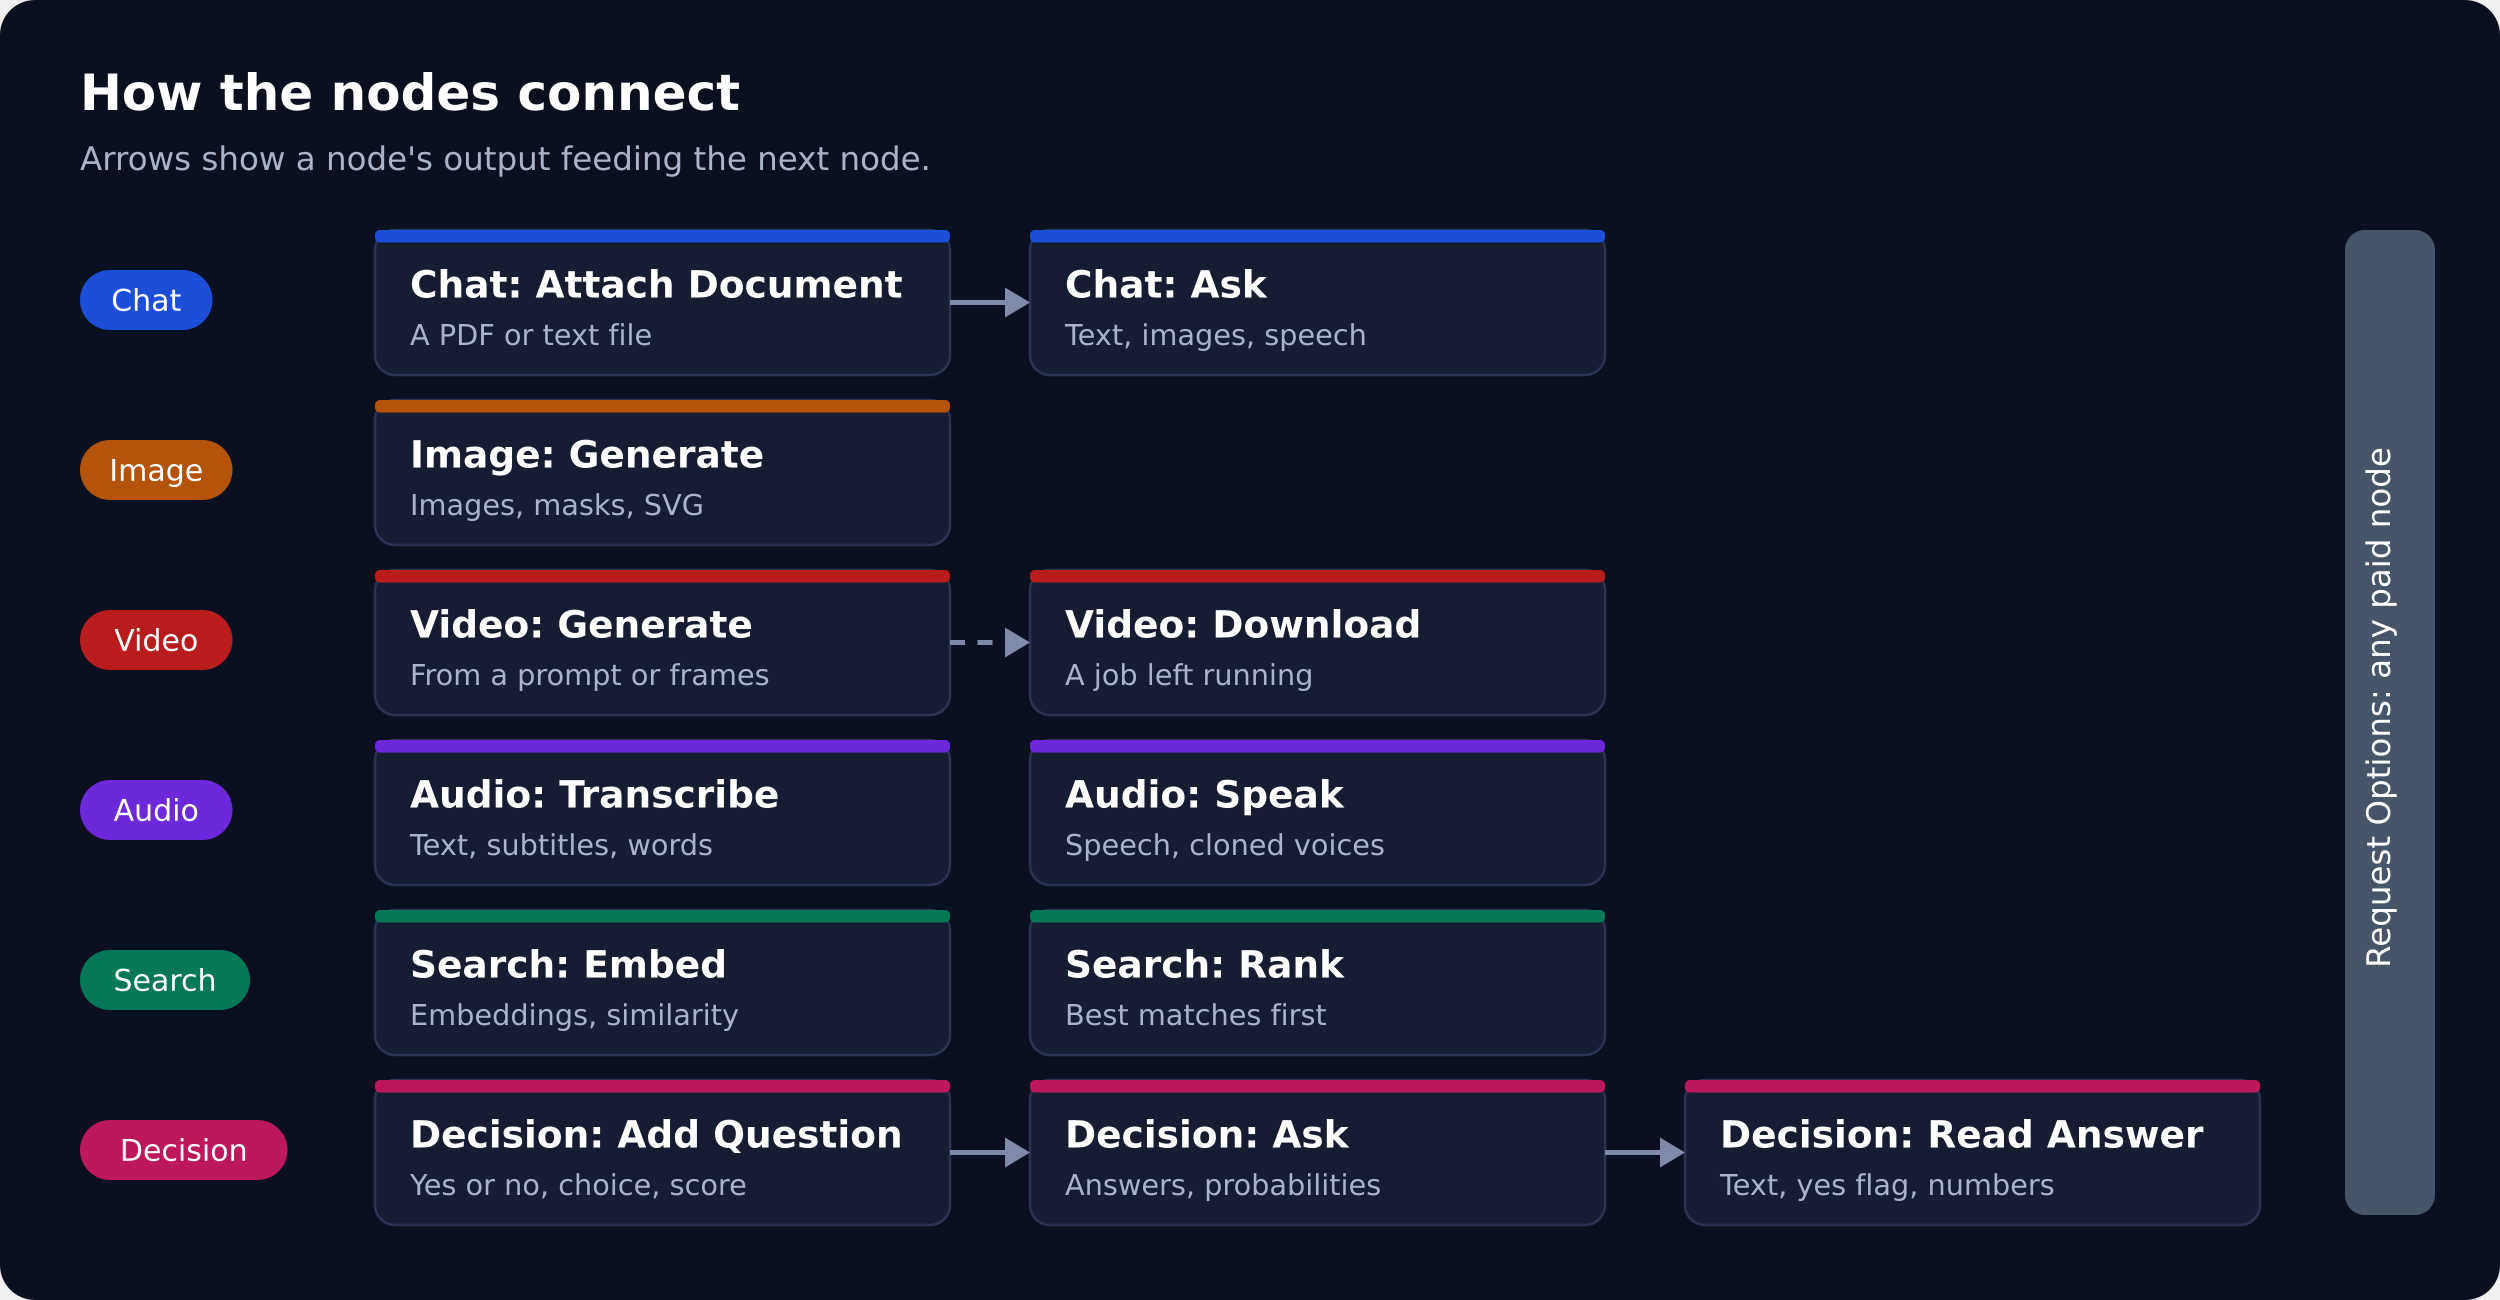
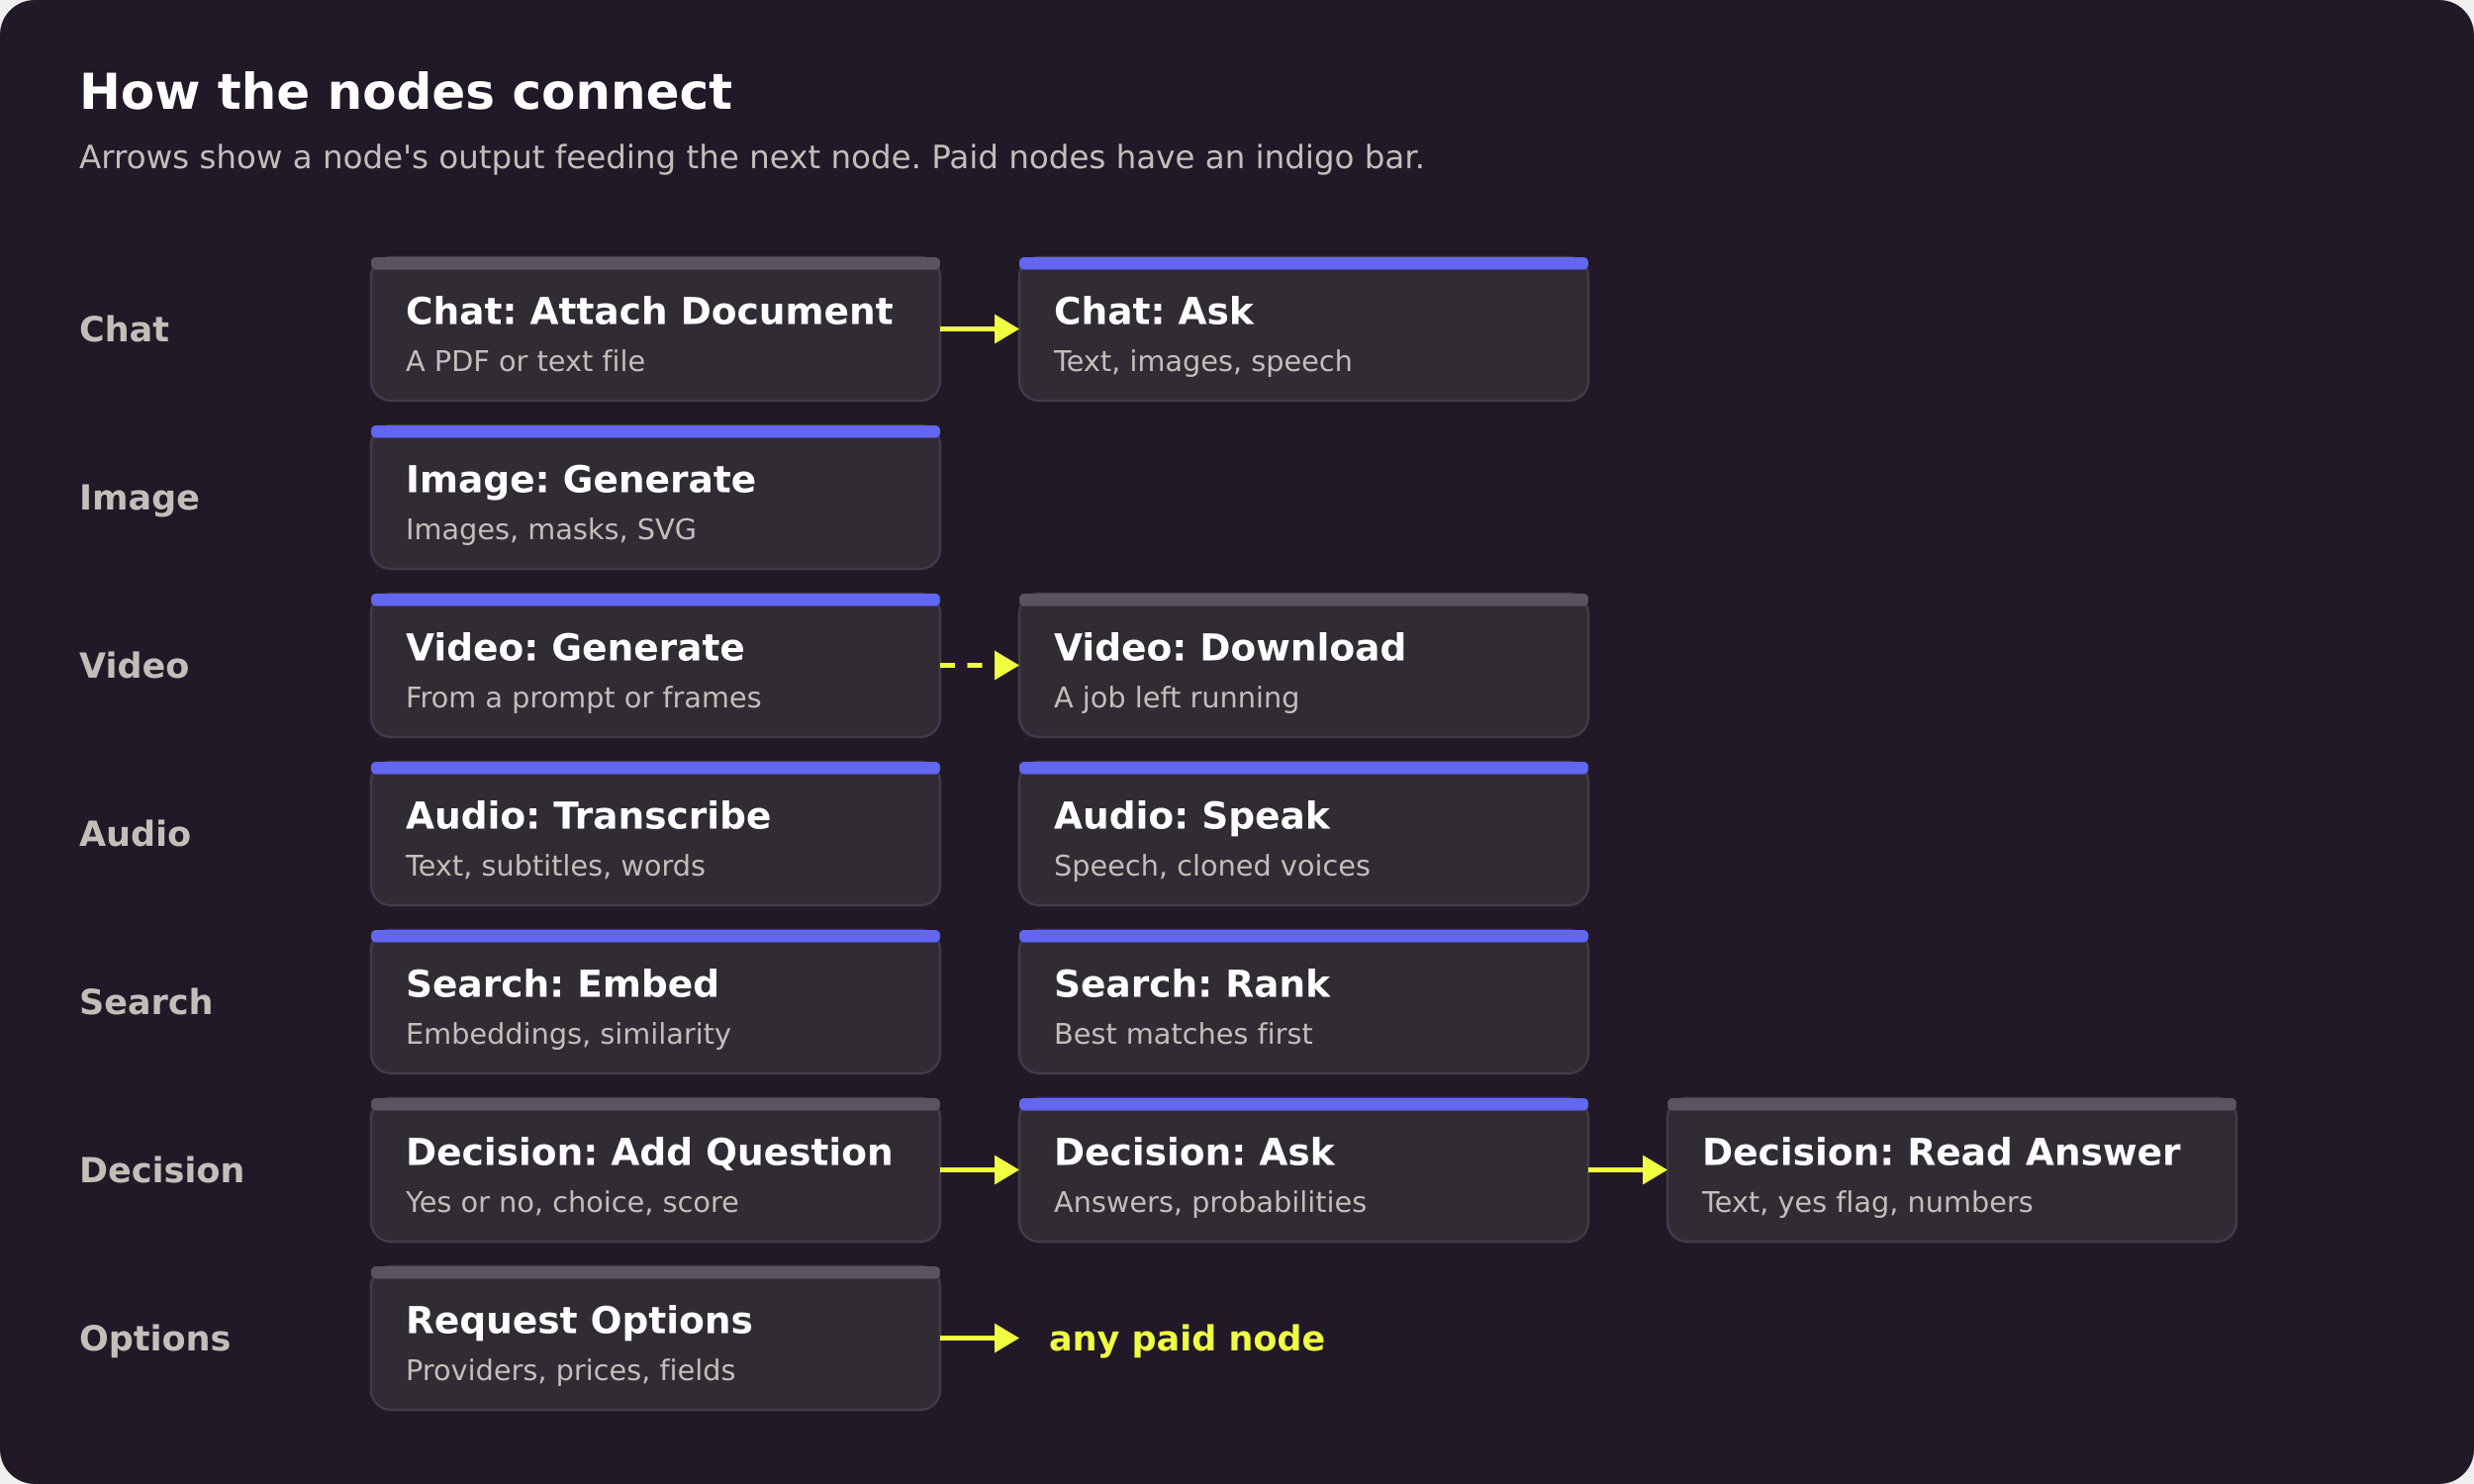
- <svg xmlns="http://www.w3.org/2000/svg" width="1000" height="520" viewBox="0 0 1000 520" role="img" aria-label="Node map: Chat: Attach Document feeds Chat: Ask; Video: Download collects a job Video: Generate left running; Decision: Add Question feeds Decision: Ask, which feeds Decision: Read Answer; Request Options feeds any paid node.">
-   <rect width="1000" height="520" rx="14" fill="#0B1020" />
+ <svg xmlns="http://www.w3.org/2000/svg" width="1000" height="600" viewBox="0 0 1000 600" role="img" aria-label="Node map. Chat: Attach Document feeds Chat: Ask. Video: Download collects a job that Video: Generate left running. Decision: Add Question feeds Decision: Ask, which feeds Decision: Read Answer. Request Options feeds any paid node. Paid nodes have an indigo bar.">
+   <rect width="1000" height="600" rx="14" fill="#211927" />
  <text x="32" y="44" font-family="Verdana, 'DejaVu Sans', Arial, sans-serif" font-size="20" font-weight="bold" fill="#FFFFFF" text-anchor="start">How the nodes connect</text>
-   <text x="32" y="68" font-family="Verdana, 'DejaVu Sans', Arial, sans-serif" font-size="13" font-weight="normal" fill="#AAB4C8" text-anchor="start">Arrows show a node's output feeding the next node.</text>
-   <rect x="32" y="108" width="53" height="24" rx="12" fill="#1D4ED8" />
-   <text x="58.5" y="124.32" font-family="Verdana, 'DejaVu Sans', Arial, sans-serif" font-size="12" font-weight="normal" fill="#FFFFFF" text-anchor="middle" textLength="29" lengthAdjust="spacingAndGlyphs">Chat</text>
-   <rect x="150" y="92" width="230" height="58" rx="8" fill="#161D33" stroke="#2A3452" />
-   <rect x="150" y="92" width="230" height="5" rx="2" fill="#1D4ED8" />
-   <text x="164" y="119" font-family="Verdana, 'DejaVu Sans', Arial, sans-serif" font-size="15" font-weight="bold" fill="#FFFFFF" text-anchor="start">Chat: Attach Document</text>
-   <text x="164" y="138" font-family="Verdana, 'DejaVu Sans', Arial, sans-serif" font-size="11.5" font-weight="normal" fill="#AAB4C8" text-anchor="start">A PDF or text file</text>
-   <rect x="412" y="92" width="230" height="58" rx="8" fill="#161D33" stroke="#2A3452" />
-   <rect x="412" y="92" width="230" height="5" rx="2" fill="#1D4ED8" />
-   <text x="426" y="119" font-family="Verdana, 'DejaVu Sans', Arial, sans-serif" font-size="15" font-weight="bold" fill="#FFFFFF" text-anchor="start">Chat: Ask</text>
-   <text x="426" y="138" font-family="Verdana, 'DejaVu Sans', Arial, sans-serif" font-size="11.5" font-weight="normal" fill="#AAB4C8" text-anchor="start">Text, images, speech</text>
-   <line x1="380" y1="121" x2="403" y2="121" stroke="#7F8BA8" stroke-width="2" />
-   <path d="M412 121 l-10 -6 v12 z" fill="#7F8BA8" />
-   <rect x="32" y="176" width="61" height="24" rx="12" fill="#B45309" />
-   <text x="62.5" y="192.32" font-family="Verdana, 'DejaVu Sans', Arial, sans-serif" font-size="12" font-weight="normal" fill="#FFFFFF" text-anchor="middle" textLength="37" lengthAdjust="spacingAndGlyphs">Image</text>
-   <rect x="150" y="160" width="230" height="58" rx="8" fill="#161D33" stroke="#2A3452" />
-   <rect x="150" y="160" width="230" height="5" rx="2" fill="#B45309" />
-   <text x="164" y="187" font-family="Verdana, 'DejaVu Sans', Arial, sans-serif" font-size="15" font-weight="bold" fill="#FFFFFF" text-anchor="start">Image: Generate</text>
-   <text x="164" y="206" font-family="Verdana, 'DejaVu Sans', Arial, sans-serif" font-size="11.5" font-weight="normal" fill="#AAB4C8" text-anchor="start">Images, masks, SVG</text>
-   <rect x="32" y="244" width="61" height="24" rx="12" fill="#B91C1C" />
-   <text x="62.5" y="260.32" font-family="Verdana, 'DejaVu Sans', Arial, sans-serif" font-size="12" font-weight="normal" fill="#FFFFFF" text-anchor="middle" textLength="37" lengthAdjust="spacingAndGlyphs">Video</text>
-   <rect x="150" y="228" width="230" height="58" rx="8" fill="#161D33" stroke="#2A3452" />
-   <rect x="150" y="228" width="230" height="5" rx="2" fill="#B91C1C" />
-   <text x="164" y="255" font-family="Verdana, 'DejaVu Sans', Arial, sans-serif" font-size="15" font-weight="bold" fill="#FFFFFF" text-anchor="start">Video: Generate</text>
-   <text x="164" y="274" font-family="Verdana, 'DejaVu Sans', Arial, sans-serif" font-size="11.5" font-weight="normal" fill="#AAB4C8" text-anchor="start">From a prompt or frames</text>
-   <rect x="412" y="228" width="230" height="58" rx="8" fill="#161D33" stroke="#2A3452" />
-   <rect x="412" y="228" width="230" height="5" rx="2" fill="#B91C1C" />
-   <text x="426" y="255" font-family="Verdana, 'DejaVu Sans', Arial, sans-serif" font-size="15" font-weight="bold" fill="#FFFFFF" text-anchor="start">Video: Download</text>
-   <text x="426" y="274" font-family="Verdana, 'DejaVu Sans', Arial, sans-serif" font-size="11.5" font-weight="normal" fill="#AAB4C8" text-anchor="start">A job left running</text>
-   <line x1="380" y1="257" x2="403" y2="257" stroke="#7F8BA8" stroke-width="2" stroke-dasharray="6 5" />
-   <path d="M412 257 l-10 -6 v12 z" fill="#7F8BA8" />
-   <rect x="32" y="312" width="61" height="24" rx="12" fill="#6D28D9" />
-   <text x="62.5" y="328.32" font-family="Verdana, 'DejaVu Sans', Arial, sans-serif" font-size="12" font-weight="normal" fill="#FFFFFF" text-anchor="middle" textLength="37" lengthAdjust="spacingAndGlyphs">Audio</text>
-   <rect x="150" y="296" width="230" height="58" rx="8" fill="#161D33" stroke="#2A3452" />
-   <rect x="150" y="296" width="230" height="5" rx="2" fill="#6D28D9" />
-   <text x="164" y="323" font-family="Verdana, 'DejaVu Sans', Arial, sans-serif" font-size="15" font-weight="bold" fill="#FFFFFF" text-anchor="start">Audio: Transcribe</text>
-   <text x="164" y="342" font-family="Verdana, 'DejaVu Sans', Arial, sans-serif" font-size="11.5" font-weight="normal" fill="#AAB4C8" text-anchor="start">Text, subtitles, words</text>
-   <rect x="412" y="296" width="230" height="58" rx="8" fill="#161D33" stroke="#2A3452" />
-   <rect x="412" y="296" width="230" height="5" rx="2" fill="#6D28D9" />
-   <text x="426" y="323" font-family="Verdana, 'DejaVu Sans', Arial, sans-serif" font-size="15" font-weight="bold" fill="#FFFFFF" text-anchor="start">Audio: Speak</text>
-   <text x="426" y="342" font-family="Verdana, 'DejaVu Sans', Arial, sans-serif" font-size="11.5" font-weight="normal" fill="#AAB4C8" text-anchor="start">Speech, cloned voices</text>
-   <rect x="32" y="380" width="68" height="24" rx="12" fill="#047857" />
-   <text x="66.0" y="396.32" font-family="Verdana, 'DejaVu Sans', Arial, sans-serif" font-size="12" font-weight="normal" fill="#FFFFFF" text-anchor="middle" textLength="44" lengthAdjust="spacingAndGlyphs">Search</text>
-   <rect x="150" y="364" width="230" height="58" rx="8" fill="#161D33" stroke="#2A3452" />
-   <rect x="150" y="364" width="230" height="5" rx="2" fill="#047857" />
-   <text x="164" y="391" font-family="Verdana, 'DejaVu Sans', Arial, sans-serif" font-size="15" font-weight="bold" fill="#FFFFFF" text-anchor="start">Search: Embed</text>
-   <text x="164" y="410" font-family="Verdana, 'DejaVu Sans', Arial, sans-serif" font-size="11.5" font-weight="normal" fill="#AAB4C8" text-anchor="start">Embeddings, similarity</text>
-   <rect x="412" y="364" width="230" height="58" rx="8" fill="#161D33" stroke="#2A3452" />
-   <rect x="412" y="364" width="230" height="5" rx="2" fill="#047857" />
-   <text x="426" y="391" font-family="Verdana, 'DejaVu Sans', Arial, sans-serif" font-size="15" font-weight="bold" fill="#FFFFFF" text-anchor="start">Search: Rank</text>
-   <text x="426" y="410" font-family="Verdana, 'DejaVu Sans', Arial, sans-serif" font-size="11.5" font-weight="normal" fill="#AAB4C8" text-anchor="start">Best matches first</text>
-   <rect x="32" y="448" width="83" height="24" rx="12" fill="#BE185D" />
-   <text x="73.5" y="464.32" font-family="Verdana, 'DejaVu Sans', Arial, sans-serif" font-size="12" font-weight="normal" fill="#FFFFFF" text-anchor="middle" textLength="59" lengthAdjust="spacingAndGlyphs">Decision</text>
-   <rect x="150" y="432" width="230" height="58" rx="8" fill="#161D33" stroke="#2A3452" />
-   <rect x="150" y="432" width="230" height="5" rx="2" fill="#BE185D" />
-   <text x="164" y="459" font-family="Verdana, 'DejaVu Sans', Arial, sans-serif" font-size="15" font-weight="bold" fill="#FFFFFF" text-anchor="start">Decision: Add Question</text>
-   <text x="164" y="478" font-family="Verdana, 'DejaVu Sans', Arial, sans-serif" font-size="11.5" font-weight="normal" fill="#AAB4C8" text-anchor="start">Yes or no, choice, score</text>
-   <rect x="412" y="432" width="230" height="58" rx="8" fill="#161D33" stroke="#2A3452" />
-   <rect x="412" y="432" width="230" height="5" rx="2" fill="#BE185D" />
-   <text x="426" y="459" font-family="Verdana, 'DejaVu Sans', Arial, sans-serif" font-size="15" font-weight="bold" fill="#FFFFFF" text-anchor="start">Decision: Ask</text>
-   <text x="426" y="478" font-family="Verdana, 'DejaVu Sans', Arial, sans-serif" font-size="11.5" font-weight="normal" fill="#AAB4C8" text-anchor="start">Answers, probabilities</text>
-   <rect x="674" y="432" width="230" height="58" rx="8" fill="#161D33" stroke="#2A3452" />
-   <rect x="674" y="432" width="230" height="5" rx="2" fill="#BE185D" />
-   <text x="688" y="459" font-family="Verdana, 'DejaVu Sans', Arial, sans-serif" font-size="15" font-weight="bold" fill="#FFFFFF" text-anchor="start">Decision: Read Answer</text>
-   <text x="688" y="478" font-family="Verdana, 'DejaVu Sans', Arial, sans-serif" font-size="11.5" font-weight="normal" fill="#AAB4C8" text-anchor="start">Text, yes flag, numbers</text>
-   <line x1="380" y1="461" x2="403" y2="461" stroke="#7F8BA8" stroke-width="2" />
-   <path d="M412 461 l-10 -6 v12 z" fill="#7F8BA8" />
-   <line x1="642" y1="461" x2="665" y2="461" stroke="#7F8BA8" stroke-width="2" />
-   <path d="M674 461 l-10 -6 v12 z" fill="#7F8BA8" />
-   <rect x="938" y="92" width="36" height="394" rx="8" fill="#475569" />
-   <text x="962" y="289" font-family="Verdana, 'DejaVu Sans', Arial, sans-serif" font-size="13" fill="#FFFFFF" text-anchor="middle" transform="rotate(-90 956 289)">Request Options: any paid node</text>
+   <text x="32" y="68" font-family="Verdana, 'DejaVu Sans', Arial, sans-serif" font-size="13" font-weight="normal" fill="#C2BFB9" text-anchor="start">Arrows show a node's output feeding the next node. Paid nodes have an indigo bar.</text>
+   <text x="32" y="138" font-family="Verdana, 'DejaVu Sans', Arial, sans-serif" font-size="14" font-weight="bold" fill="#C2BFB9" text-anchor="start">Chat</text>
+   <rect x="150" y="104" width="230" height="58" rx="8" fill="#312C34" stroke="#413B45" />
+   <rect x="150" y="104" width="230" height="5" rx="2" fill="#5C5362" />
+   <text x="164" y="131" font-family="Verdana, 'DejaVu Sans', Arial, sans-serif" font-size="15" font-weight="bold" fill="#FFFFFF" text-anchor="start">Chat: Attach Document</text>
+   <text x="164" y="150" font-family="Verdana, 'DejaVu Sans', Arial, sans-serif" font-size="11.5" font-weight="normal" fill="#C2BFB9" text-anchor="start">A PDF or text file</text>
+   <rect x="412" y="104" width="230" height="58" rx="8" fill="#312C34" stroke="#413B45" />
+   <rect x="412" y="104" width="230" height="5" rx="2" fill="#6366F1" />
+   <text x="426" y="131" font-family="Verdana, 'DejaVu Sans', Arial, sans-serif" font-size="15" font-weight="bold" fill="#FFFFFF" text-anchor="start">Chat: Ask</text>
+   <text x="426" y="150" font-family="Verdana, 'DejaVu Sans', Arial, sans-serif" font-size="11.5" font-weight="normal" fill="#C2BFB9" text-anchor="start">Text, images, speech</text>
+   <line x1="380" y1="133" x2="403" y2="133" stroke="#F0FF41" stroke-width="2" />
+   <path d="M412 133 l-10 -6 v12 z" fill="#F0FF41" />
+   <text x="32" y="206" font-family="Verdana, 'DejaVu Sans', Arial, sans-serif" font-size="14" font-weight="bold" fill="#C2BFB9" text-anchor="start">Image</text>
+   <rect x="150" y="172" width="230" height="58" rx="8" fill="#312C34" stroke="#413B45" />
+   <rect x="150" y="172" width="230" height="5" rx="2" fill="#6366F1" />
+   <text x="164" y="199" font-family="Verdana, 'DejaVu Sans', Arial, sans-serif" font-size="15" font-weight="bold" fill="#FFFFFF" text-anchor="start">Image: Generate</text>
+   <text x="164" y="218" font-family="Verdana, 'DejaVu Sans', Arial, sans-serif" font-size="11.5" font-weight="normal" fill="#C2BFB9" text-anchor="start">Images, masks, SVG</text>
+   <text x="32" y="274" font-family="Verdana, 'DejaVu Sans', Arial, sans-serif" font-size="14" font-weight="bold" fill="#C2BFB9" text-anchor="start">Video</text>
+   <rect x="150" y="240" width="230" height="58" rx="8" fill="#312C34" stroke="#413B45" />
+   <rect x="150" y="240" width="230" height="5" rx="2" fill="#6366F1" />
+   <text x="164" y="267" font-family="Verdana, 'DejaVu Sans', Arial, sans-serif" font-size="15" font-weight="bold" fill="#FFFFFF" text-anchor="start">Video: Generate</text>
+   <text x="164" y="286" font-family="Verdana, 'DejaVu Sans', Arial, sans-serif" font-size="11.5" font-weight="normal" fill="#C2BFB9" text-anchor="start">From a prompt or frames</text>
+   <rect x="412" y="240" width="230" height="58" rx="8" fill="#312C34" stroke="#413B45" />
+   <rect x="412" y="240" width="230" height="5" rx="2" fill="#5C5362" />
+   <text x="426" y="267" font-family="Verdana, 'DejaVu Sans', Arial, sans-serif" font-size="15" font-weight="bold" fill="#FFFFFF" text-anchor="start">Video: Download</text>
+   <text x="426" y="286" font-family="Verdana, 'DejaVu Sans', Arial, sans-serif" font-size="11.5" font-weight="normal" fill="#C2BFB9" text-anchor="start">A job left running</text>
+   <line x1="380" y1="269" x2="403" y2="269" stroke="#F0FF41" stroke-width="2" stroke-dasharray="6 5" />
+   <path d="M412 269 l-10 -6 v12 z" fill="#F0FF41" />
+   <text x="32" y="342" font-family="Verdana, 'DejaVu Sans', Arial, sans-serif" font-size="14" font-weight="bold" fill="#C2BFB9" text-anchor="start">Audio</text>
+   <rect x="150" y="308" width="230" height="58" rx="8" fill="#312C34" stroke="#413B45" />
+   <rect x="150" y="308" width="230" height="5" rx="2" fill="#6366F1" />
+   <text x="164" y="335" font-family="Verdana, 'DejaVu Sans', Arial, sans-serif" font-size="15" font-weight="bold" fill="#FFFFFF" text-anchor="start">Audio: Transcribe</text>
+   <text x="164" y="354" font-family="Verdana, 'DejaVu Sans', Arial, sans-serif" font-size="11.5" font-weight="normal" fill="#C2BFB9" text-anchor="start">Text, subtitles, words</text>
+   <rect x="412" y="308" width="230" height="58" rx="8" fill="#312C34" stroke="#413B45" />
+   <rect x="412" y="308" width="230" height="5" rx="2" fill="#6366F1" />
+   <text x="426" y="335" font-family="Verdana, 'DejaVu Sans', Arial, sans-serif" font-size="15" font-weight="bold" fill="#FFFFFF" text-anchor="start">Audio: Speak</text>
+   <text x="426" y="354" font-family="Verdana, 'DejaVu Sans', Arial, sans-serif" font-size="11.5" font-weight="normal" fill="#C2BFB9" text-anchor="start">Speech, cloned voices</text>
+   <text x="32" y="410" font-family="Verdana, 'DejaVu Sans', Arial, sans-serif" font-size="14" font-weight="bold" fill="#C2BFB9" text-anchor="start">Search</text>
+   <rect x="150" y="376" width="230" height="58" rx="8" fill="#312C34" stroke="#413B45" />
+   <rect x="150" y="376" width="230" height="5" rx="2" fill="#6366F1" />
+   <text x="164" y="403" font-family="Verdana, 'DejaVu Sans', Arial, sans-serif" font-size="15" font-weight="bold" fill="#FFFFFF" text-anchor="start">Search: Embed</text>
+   <text x="164" y="422" font-family="Verdana, 'DejaVu Sans', Arial, sans-serif" font-size="11.5" font-weight="normal" fill="#C2BFB9" text-anchor="start">Embeddings, similarity</text>
+   <rect x="412" y="376" width="230" height="58" rx="8" fill="#312C34" stroke="#413B45" />
+   <rect x="412" y="376" width="230" height="5" rx="2" fill="#6366F1" />
+   <text x="426" y="403" font-family="Verdana, 'DejaVu Sans', Arial, sans-serif" font-size="15" font-weight="bold" fill="#FFFFFF" text-anchor="start">Search: Rank</text>
+   <text x="426" y="422" font-family="Verdana, 'DejaVu Sans', Arial, sans-serif" font-size="11.5" font-weight="normal" fill="#C2BFB9" text-anchor="start">Best matches first</text>
+   <text x="32" y="478" font-family="Verdana, 'DejaVu Sans', Arial, sans-serif" font-size="14" font-weight="bold" fill="#C2BFB9" text-anchor="start">Decision</text>
+   <rect x="150" y="444" width="230" height="58" rx="8" fill="#312C34" stroke="#413B45" />
+   <rect x="150" y="444" width="230" height="5" rx="2" fill="#5C5362" />
+   <text x="164" y="471" font-family="Verdana, 'DejaVu Sans', Arial, sans-serif" font-size="15" font-weight="bold" fill="#FFFFFF" text-anchor="start">Decision: Add Question</text>
+   <text x="164" y="490" font-family="Verdana, 'DejaVu Sans', Arial, sans-serif" font-size="11.5" font-weight="normal" fill="#C2BFB9" text-anchor="start">Yes or no, choice, score</text>
+   <rect x="412" y="444" width="230" height="58" rx="8" fill="#312C34" stroke="#413B45" />
+   <rect x="412" y="444" width="230" height="5" rx="2" fill="#6366F1" />
+   <text x="426" y="471" font-family="Verdana, 'DejaVu Sans', Arial, sans-serif" font-size="15" font-weight="bold" fill="#FFFFFF" text-anchor="start">Decision: Ask</text>
+   <text x="426" y="490" font-family="Verdana, 'DejaVu Sans', Arial, sans-serif" font-size="11.5" font-weight="normal" fill="#C2BFB9" text-anchor="start">Answers, probabilities</text>
+   <line x1="380" y1="473" x2="403" y2="473" stroke="#F0FF41" stroke-width="2" />
+   <path d="M412 473 l-10 -6 v12 z" fill="#F0FF41" />
+   <rect x="674" y="444" width="230" height="58" rx="8" fill="#312C34" stroke="#413B45" />
+   <rect x="674" y="444" width="230" height="5" rx="2" fill="#5C5362" />
+   <text x="688" y="471" font-family="Verdana, 'DejaVu Sans', Arial, sans-serif" font-size="15" font-weight="bold" fill="#FFFFFF" text-anchor="start">Decision: Read Answer</text>
+   <text x="688" y="490" font-family="Verdana, 'DejaVu Sans', Arial, sans-serif" font-size="11.5" font-weight="normal" fill="#C2BFB9" text-anchor="start">Text, yes flag, numbers</text>
+   <line x1="642" y1="473" x2="665" y2="473" stroke="#F0FF41" stroke-width="2" />
+   <path d="M674 473 l-10 -6 v12 z" fill="#F0FF41" />
+   <text x="32" y="546" font-family="Verdana, 'DejaVu Sans', Arial, sans-serif" font-size="14" font-weight="bold" fill="#C2BFB9" text-anchor="start">Options</text>
+   <rect x="150" y="512" width="230" height="58" rx="8" fill="#312C34" stroke="#413B45" />
+   <rect x="150" y="512" width="230" height="5" rx="2" fill="#5C5362" />
+   <text x="164" y="539" font-family="Verdana, 'DejaVu Sans', Arial, sans-serif" font-size="15" font-weight="bold" fill="#FFFFFF" text-anchor="start">Request Options</text>
+   <text x="164" y="558" font-family="Verdana, 'DejaVu Sans', Arial, sans-serif" font-size="11.5" font-weight="normal" fill="#C2BFB9" text-anchor="start">Providers, prices, fields</text>
+   <line x1="380" y1="541" x2="403" y2="541" stroke="#F0FF41" stroke-width="2" />
+   <path d="M412 541 l-10 -6 v12 z" fill="#F0FF41" />
+   <text x="424" y="546" font-family="Verdana, 'DejaVu Sans', Arial, sans-serif" font-size="14" font-weight="bold" fill="#F0FF41" text-anchor="start">any paid node</text>
</svg>
